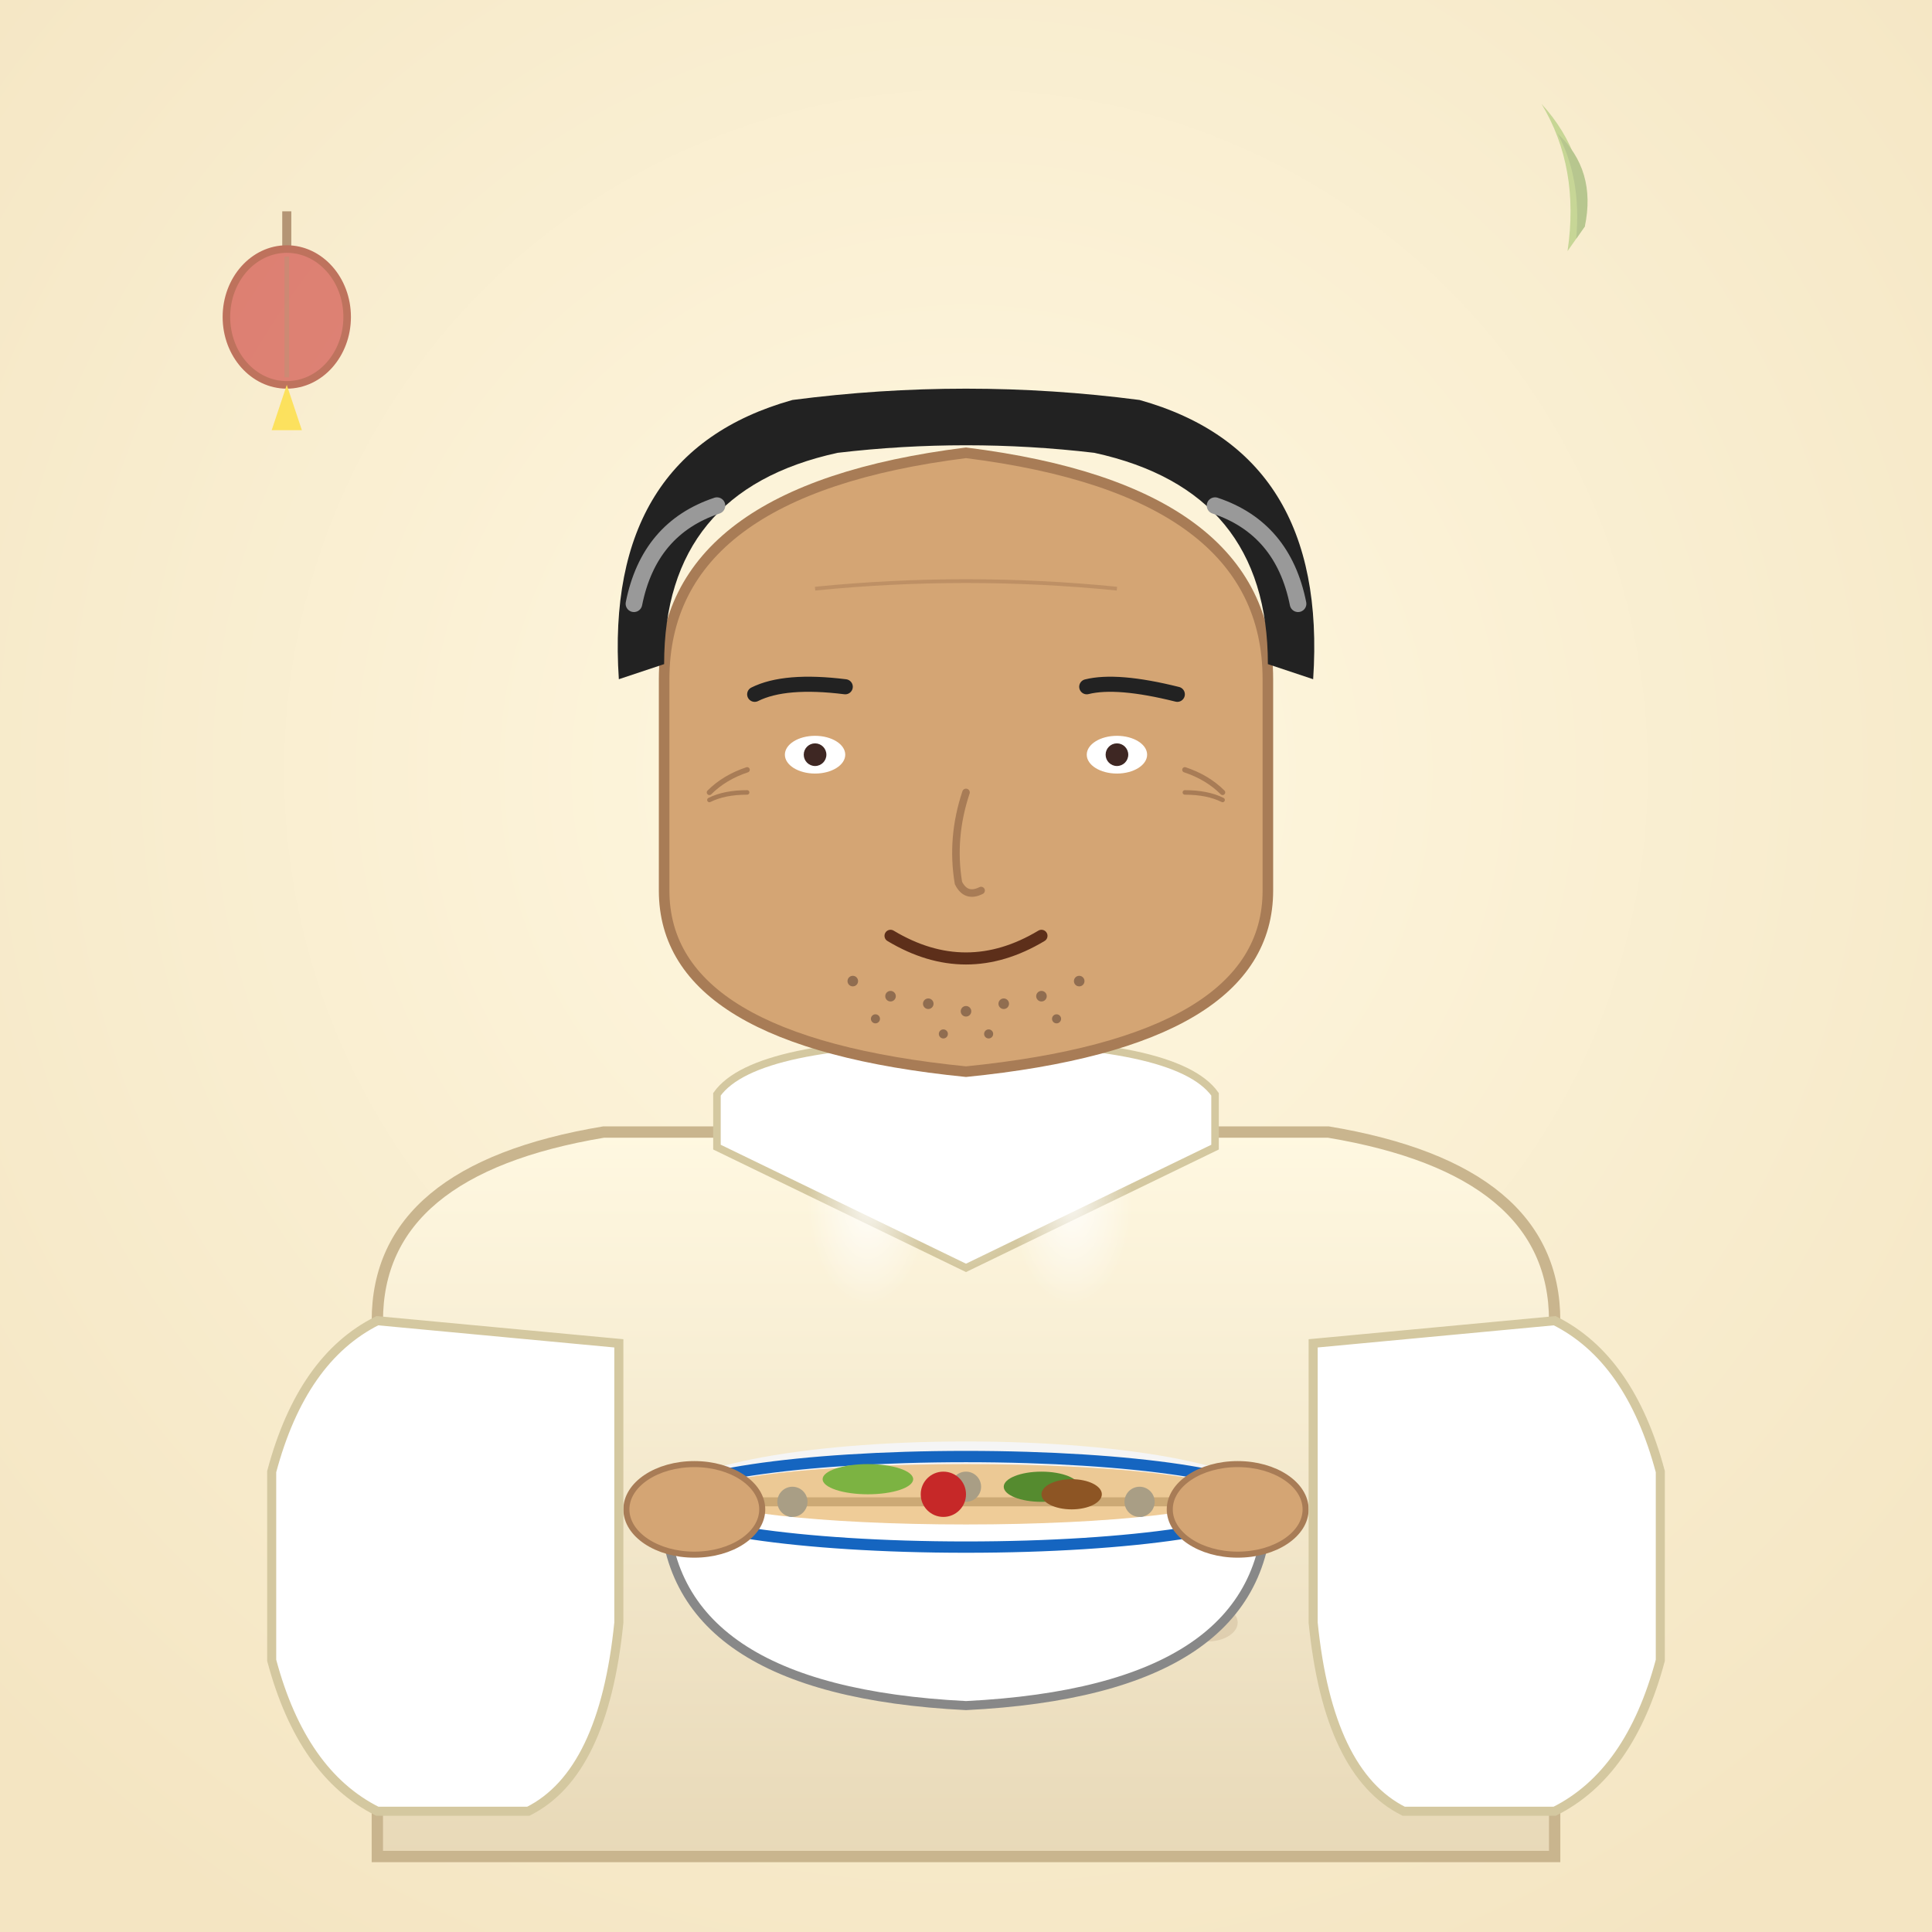
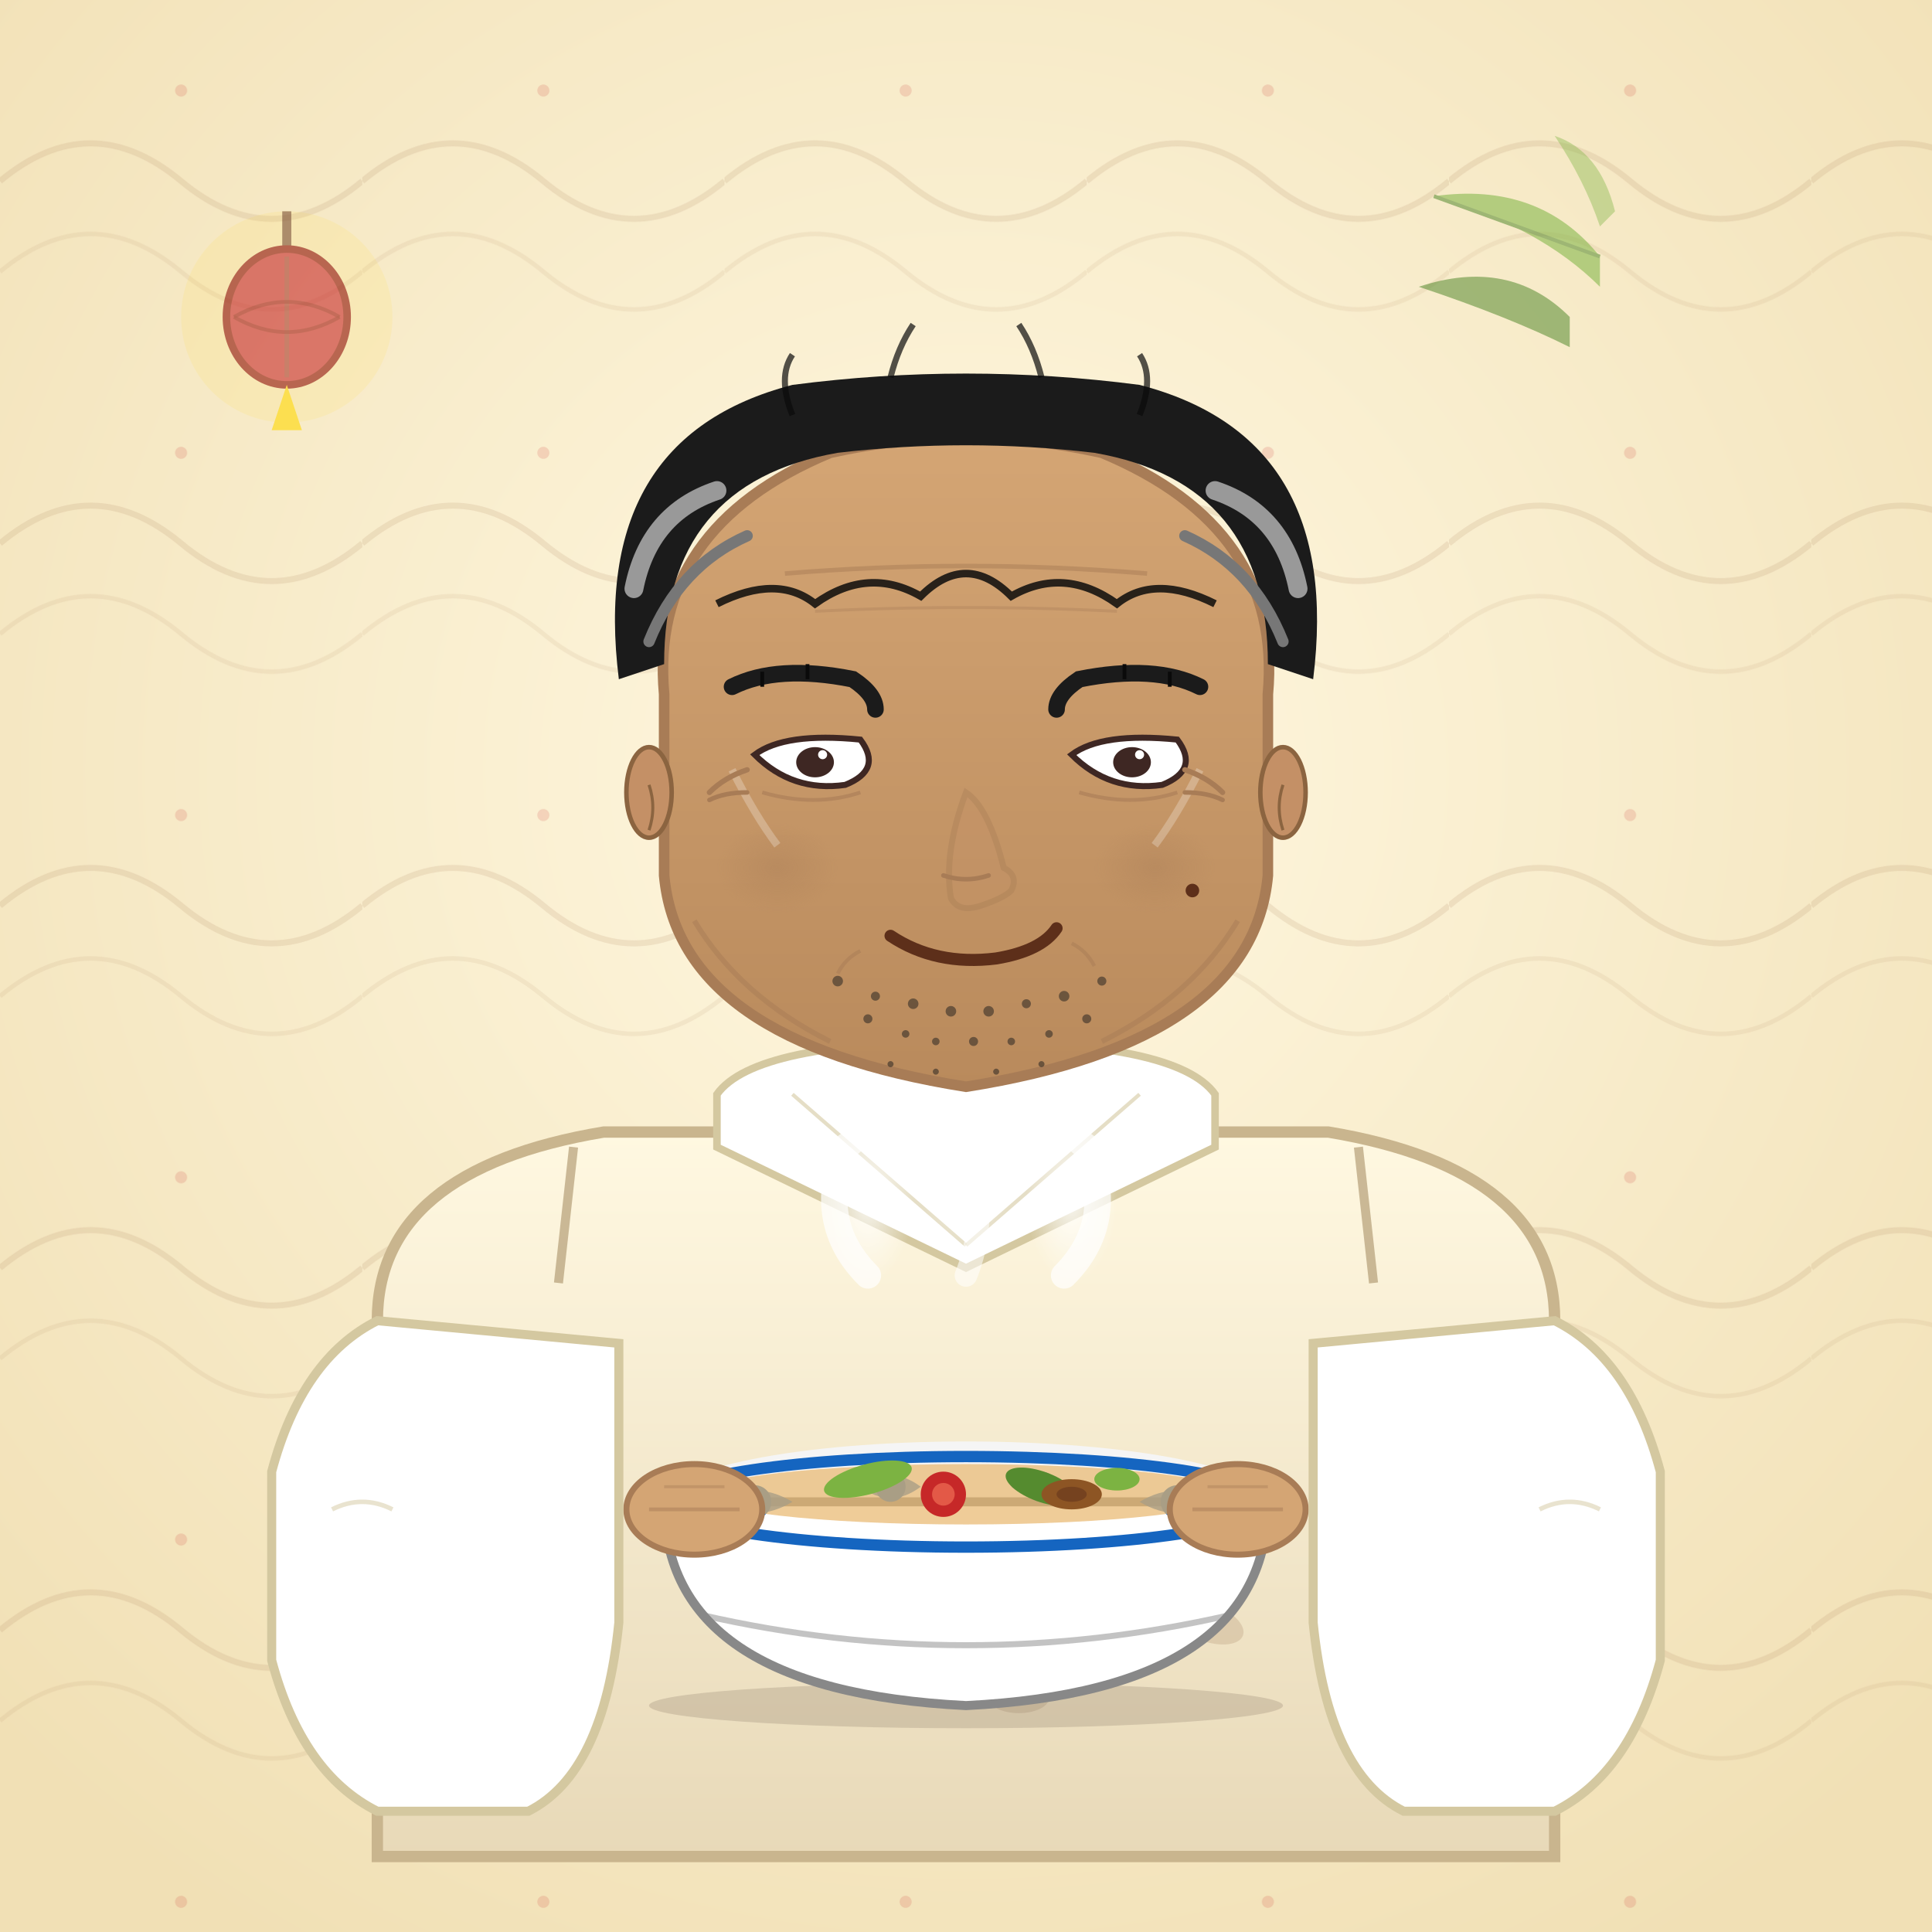
<svg xmlns="http://www.w3.org/2000/svg" viewBox="0 0 256 256" width="256" height="256">
  <defs>
    <radialGradient id="bg-young" cx="50%" cy="40%" r="70%">
      <stop offset="0%" stop-color="#FFF8E1" />
-       <stop offset="100%" stop-color="#F4E5C2" />
+       <stop offset="100%" stop-color="#F1E0B5" />
    </radialGradient>
    <linearGradient id="apron-young" x1="0" x2="0" y1="0" y2="1">
      <stop offset="0%" stop-color="#FFF8E1" />
      <stop offset="100%" stop-color="#E8D9B8" />
    </linearGradient>
    <radialGradient id="steam-young" cx="50%" cy="50%" r="50%">
      <stop offset="0%" stop-color="#FFFFFF" stop-opacity="0.85" />
      <stop offset="100%" stop-color="#FFFFFF" stop-opacity="0" />
    </radialGradient>
+     <radialGradient id="cheek-blush" cx="50%" cy="50%" r="50%">
+       <stop offset="0%" stop-color="#A87C56" stop-opacity="0.35" />
+       <stop offset="100%" stop-color="#A87C56" stop-opacity="0" />
+     </radialGradient>
+     <linearGradient id="skin-shade" x1="0" x2="0" y1="0" y2="1">
+       <stop offset="0%" stop-color="#D4A574" />
+       <stop offset="100%" stop-color="#B98A5C" />
+     </linearGradient>
+     <pattern id="hoa-van" x="0" y="0" width="48" height="48" patternUnits="userSpaceOnUse">
+       <path d="M0 24 Q12 14 24 24 T48 24" fill="none" stroke="#A87C56" stroke-width="0.8" opacity="0.3" />
+       <path d="M0 36 Q12 26 24 36 T48 36" fill="none" stroke="#A87C56" stroke-width="0.6" opacity="0.2" />
+       <circle cx="24" cy="12" r="0.8" fill="#C62828" opacity="0.3" />
+     </pattern>
  </defs>
  <rect width="256" height="256" fill="url(#bg-young)" />
-   <g opacity="0.55" transform="translate(28,28)">
+   <rect width="256" height="256" fill="url(#hoa-van)" opacity="0.5" />
+   <g opacity="0.6" transform="translate(28,28)">
+     <circle cx="10" cy="14" r="14" fill="#FFD700" opacity="0.15" />
    <line x1="10" y1="0" x2="10" y2="6" stroke="#7B4F2E" stroke-width="1.2" />
    <ellipse cx="10" cy="14" rx="8" ry="9" fill="#C62828" stroke="#8E0E00" stroke-width="1" />
    <line x1="10" y1="6" x2="10" y2="22" stroke="#7B4F2E" stroke-width="0.6" opacity="0.4" />
    <path d="M10 23l-2 6h4z" fill="#FFD700" />
+     <path d="M3 14 q7 -4 14 0" stroke="#8E0E00" stroke-width="0.5" fill="none" opacity="0.6" />
+     <path d="M3 14 q7 4 14 0" stroke="#8E0E00" stroke-width="0.5" fill="none" opacity="0.6" />
  </g>
-   <g opacity="0.4" transform="translate(210,30) rotate(35)">
-     <path d="M0 0 q-5 -8 -14 -10 q9 4 14 14z" fill="#7CB342" />
-     <path d="M0 0 q-3 -7 -10 -8 q6 3 10 10z" fill="#558B2F" />
+   <g opacity="0.55" transform="translate(212,28)">
+     <path d="M0 6 q-8 -10 -22 -8 q14 4 22 12z" fill="#7CB342" />
+     <path d="M-4 14 q-8 -8 -20 -4 q12 4 20 8z" fill="#558B2F" />
+     <path d="M2 0 q-2 -8 -8 -10 q4 6 6 12z" fill="#7CB342" opacity="0.7" />
+     <line x1="0" y1="6" x2="-22" y2="-2" stroke="#558B2F" stroke-width="0.5" />
  </g>
  <path d="M50 246 L50 175 Q50 155 80 150 L176 150 Q206 155 206 175 L206 246 Z" fill="url(#apron-young)" stroke="#C9B58E" stroke-width="1.5" />
-   <ellipse cx="100" cy="200" rx="6" ry="3" fill="#7B4F2E" opacity="0.18" />
-   <ellipse cx="160" cy="215" rx="4" ry="2.5" fill="#7B4F2E" opacity="0.14" />
+   <line x1="76" y1="152" x2="74" y2="170" stroke="#A89066" stroke-width="1.2" opacity="0.6" />
+   <line x1="180" y1="152" x2="182" y2="170" stroke="#A89066" stroke-width="1.2" opacity="0.6" />
+   <ellipse cx="100" cy="200" rx="6" ry="3" fill="#7B4F2E" opacity="0.18" transform="rotate(-15 100 200)" />
+   <ellipse cx="160" cy="215" rx="5" ry="2.5" fill="#7B4F2E" opacity="0.16" transform="rotate(20 160 215)" />
+   <ellipse cx="135" cy="225" rx="4" ry="2" fill="#5D2F1A" opacity="0.12" />
  <path d="M95 152 L128 168 L161 152 L161 145 Q156 138 128 138 Q100 138 95 145 Z" fill="#FFFFFF" stroke="#D4C8A0" stroke-width="1" />
+   <path d="M105 145 L128 165" stroke="#D4C8A0" stroke-width="0.5" opacity="0.6" />
+   <path d="M151 145 L128 165" stroke="#D4C8A0" stroke-width="0.5" opacity="0.6" />
  <path d="M115 140 L115 132 Q115 125 128 124 Q141 125 141 132 L141 140 Z" fill="#D4A574" stroke="#A87C56" stroke-width="0.8" />
+   <path d="M125 132 q3 2 6 0" fill="none" stroke="#A87C56" stroke-width="0.6" opacity="0.5" />
  <g transform="translate(0,4)">
-     <ellipse cx="115" cy="155" rx="8" ry="14" fill="url(#steam-young)" />
-     <ellipse cx="128" cy="148" rx="9" ry="16" fill="url(#steam-young)" />
-     <ellipse cx="142" cy="155" rx="8" ry="14" fill="url(#steam-young)" />
+     <path d="M115 165 Q108 158 112 148 Q120 142 116 132 Q110 130 115 122" stroke="#FFFFFF" stroke-width="3.5" fill="none" stroke-linecap="round" opacity="0.7" />
+     <path d="M128 165 Q132 155 126 145 Q134 138 130 128 Q124 122 130 116" stroke="#FFFFFF" stroke-width="3" fill="none" stroke-linecap="round" opacity="0.55" />
+     <path d="M141 165 Q148 158 144 148 Q136 142 140 132 Q146 130 141 122" stroke="#FFFFFF" stroke-width="3.5" fill="none" stroke-linecap="round" opacity="0.7" />
+     <ellipse cx="115" cy="155" rx="6" ry="11" fill="url(#steam-young)" />
+     <ellipse cx="128" cy="148" rx="7" ry="13" fill="url(#steam-young)" />
+     <ellipse cx="142" cy="155" rx="6" ry="11" fill="url(#steam-young)" />
+     <ellipse cx="128" cy="222" rx="42" ry="3" fill="#3E2723" opacity="0.15" />
    <ellipse cx="128" cy="195" rx="40" ry="8" fill="#F5F5F5" />
    <path d="M88 195 Q88 220 128 222 Q168 220 168 195 Z" fill="#FFFFFF" stroke="#888" stroke-width="1.2" />
+     <path d="M93 210 Q128 218 163 210" fill="none" stroke="#888" stroke-width="0.8" opacity="0.5" />
    <ellipse cx="128" cy="195" rx="40" ry="6" fill="none" stroke="#1565C0" stroke-width="1.5" />
-     <circle cx="105" cy="195" r="2" fill="#1565C0" />
-     <circle cx="128" cy="193" r="2" fill="#1565C0" />
-     <circle cx="151" cy="195" r="2" fill="#1565C0" />
+     <g fill="#1565C0">
+       <circle cx="100" cy="195" r="2.2" />
+       <path d="M95 195 q5 -3 10 0 q-5 3 -10 0" opacity="0.8" />
+       <circle cx="118" cy="193" r="2" />
+       <path d="M114 193 q4 -3 8 0 q-4 3 -8 0" opacity="0.8" />
+       <circle cx="138" cy="193" r="2" />
+       <path d="M134 193 q4 -3 8 0 q-4 3 -8 0" opacity="0.8" />
+       <circle cx="156" cy="195" r="2.2" />
+       <path d="M151 195 q5 -3 10 0 q-5 3 -10 0" opacity="0.8" />
+     </g>
    <ellipse cx="128" cy="194" rx="35" ry="4" fill="#E8B66C" opacity="0.7" />
-     <ellipse cx="115" cy="192" rx="6" ry="2" fill="#7CB342" />
-     <ellipse cx="138" cy="193" rx="5" ry="2" fill="#558B2F" />
+     <ellipse cx="115" cy="192" rx="6" ry="2" fill="#7CB342" transform="rotate(-15 115 192)" />
+     <ellipse cx="138" cy="193" rx="5" ry="2" fill="#558B2F" transform="rotate(20 138 193)" />
+     <ellipse cx="148" cy="192" rx="3" ry="1.5" fill="#7CB342" />
    <circle cx="125" cy="194" r="3" fill="#C62828" />
+     <circle cx="125" cy="194" r="1.5" fill="#FF8A65" opacity="0.5" />
    <ellipse cx="142" cy="194" rx="4" ry="2" fill="#8D5524" />
+     <ellipse cx="142" cy="194" rx="2" ry="1" fill="#5D2F1A" opacity="0.5" />
  </g>
-   <ellipse cx="92" cy="200" rx="9" ry="6" fill="#D4A574" stroke="#A87C56" stroke-width="0.8" />
-   <ellipse cx="164" cy="200" rx="9" ry="6" fill="#D4A574" stroke="#A87C56" stroke-width="0.8" />
+   <g>
+     <ellipse cx="92" cy="200" rx="9" ry="6" fill="#D4A574" stroke="#A87C56" stroke-width="0.8" />
+     <line x1="86" y1="200" x2="98" y2="200" stroke="#A87C56" stroke-width="0.5" opacity="0.5" />
+     <line x1="88" y1="197" x2="96" y2="197" stroke="#A87C56" stroke-width="0.4" opacity="0.4" />
+     <ellipse cx="164" cy="200" rx="9" ry="6" fill="#D4A574" stroke="#A87C56" stroke-width="0.8" />
+     <line x1="158" y1="200" x2="170" y2="200" stroke="#A87C56" stroke-width="0.5" opacity="0.5" />
+     <line x1="160" y1="197" x2="168" y2="197" stroke="#A87C56" stroke-width="0.4" opacity="0.4" />
+   </g>
  <path d="M50 175 Q40 180 36 195 L36 220 Q40 235 50 240 L70 240 Q80 235 82 215 L82 178 Z" fill="#FFFFFF" stroke="#D4C8A0" stroke-width="1.2" />
  <path d="M206 175 Q216 180 220 195 L220 220 Q216 235 206 240 L186 240 Q176 235 174 215 L174 178 Z" fill="#FFFFFF" stroke="#D4C8A0" stroke-width="1.2" />
-   <path d="M88 90 Q88 65 128 60 Q168 65 168 90 L168 118 Q168 138 128 142 Q88 138 88 118 Z" fill="#D4A574" stroke="#A87C56" stroke-width="1.4" />
-   <path d="M82 90 Q80 60 105 53 Q128 50 151 53 Q176 60 174 90 L168 88 Q168 65 145 60 Q128 58 111 60 Q88 65 88 88 Z" fill="#222" />
-   <path d="M84 80 Q86 70 95 67" fill="none" stroke="#999" stroke-width="2.2" stroke-linecap="round" />
-   <path d="M172 80 Q170 70 161 67" fill="none" stroke="#999" stroke-width="2.2" stroke-linecap="round" />
+   <path d="M44 200 q4 -2 8 0" stroke="#D4C8A0" stroke-width="0.6" fill="none" opacity="0.5" />
+   <path d="M212 200 q-4 -2 -8 0" stroke="#D4C8A0" stroke-width="0.6" fill="none" opacity="0.5" />
+   <path d="M88 92 Q86 70 110 60 Q128 56 146 60 Q170 70 168 92 L168 116 Q166 138 128 144 Q90 138 88 116 Z" fill="url(#skin-shade)" stroke="#A87C56" stroke-width="1.4" />
+   <ellipse cx="103" cy="115" rx="8" ry="6" fill="url(#cheek-blush)" />
+   <ellipse cx="153" cy="115" rx="8" ry="6" fill="url(#cheek-blush)" />
+   <path d="M97 102 Q100 108 103 112" stroke="#FFFFFF" stroke-width="1" fill="none" opacity="0.25" />
+   <path d="M159 102 Q156 108 153 112" stroke="#FFFFFF" stroke-width="1" fill="none" opacity="0.25" />
+   <path d="M92 122 Q98 132 110 138" stroke="#A87C56" stroke-width="0.7" fill="none" opacity="0.5" />
+   <path d="M164 122 Q158 132 146 138" stroke="#A87C56" stroke-width="0.7" fill="none" opacity="0.5" />
+   <path d="M82 90 Q78 58 105 51 Q128 48 151 51 Q178 58 174 90 L168 88 Q168 64 145 60 Q128 58 111 60 Q88 64 88 88 Z" fill="#1B1B1B" />
+   <path d="M105 55 q-2 -5 0 -8" stroke="#0a0a0a" stroke-width="0.8" fill="none" opacity="0.7" />
+   <path d="M118 50 q1 -4 3 -7" stroke="#0a0a0a" stroke-width="0.8" fill="none" opacity="0.7" />
+   <path d="M138 50 q-1 -4 -3 -7" stroke="#0a0a0a" stroke-width="0.8" fill="none" opacity="0.7" />
+   <path d="M151 55 q2 -5 0 -8" stroke="#0a0a0a" stroke-width="0.8" fill="none" opacity="0.7" />
+   <path d="M95 80 Q103 76 108 80 Q115 75 122 79 Q128 73 134 79 Q141 75 148 80 Q153 76 161 80" stroke="#0a0a0a" stroke-width="1" fill="none" opacity="0.85" />
+   <path d="M84 78 Q86 68 95 65" fill="none" stroke="#999" stroke-width="2.5" stroke-linecap="round" />
+   <path d="M86 85 Q90 75 99 71" fill="none" stroke="#777" stroke-width="1.5" stroke-linecap="round" />
+   <path d="M172 78 Q170 68 161 65" fill="none" stroke="#999" stroke-width="2.5" stroke-linecap="round" />
+   <path d="M170 85 Q166 75 157 71" fill="none" stroke="#777" stroke-width="1.5" stroke-linecap="round" />
+   <ellipse cx="86" cy="105" rx="3" ry="6" fill="#C49066" stroke="#8B6440" stroke-width="0.6" />
+   <ellipse cx="170" cy="105" rx="3" ry="6" fill="#C49066" stroke="#8B6440" stroke-width="0.6" />
+   <path d="M86 104 q1 3 0 6" stroke="#8B6440" stroke-width="0.4" fill="none" />
+   <path d="M170 104 q-1 3 0 6" stroke="#8B6440" stroke-width="0.4" fill="none" />
  <g>
-     <ellipse cx="108" cy="100" rx="4" ry="2.5" fill="#FFFFFF" />
-     <circle cx="108" cy="100" r="1.5" fill="#3E2723" />
-     <ellipse cx="148" cy="100" rx="4" ry="2.5" fill="#FFFFFF" />
-     <circle cx="148" cy="100" r="1.5" fill="#3E2723" />
+     <path d="M100 100 q4 -3 14 -2 q3 4 -2 6 q-7 1 -12 -4z" fill="#FFFFFF" stroke="#3E2723" stroke-width="0.8" />
+     <ellipse cx="108" cy="101" rx="2.5" ry="2" fill="#3E2723" />
+     <circle cx="109" cy="100" r="0.6" fill="#FFFFFF" />
+     <path d="M142 100 q4 -3 14 -2 q3 4 -2 6 q-7 1 -12 -4z" fill="#FFFFFF" stroke="#3E2723" stroke-width="0.8" />
+     <ellipse cx="150" cy="101" rx="2.5" ry="2" fill="#3E2723" />
+     <circle cx="151" cy="100" r="0.6" fill="#FFFFFF" />
    <path d="M99 102 q-3 1 -5 3" stroke="#A87C56" stroke-width="0.7" fill="none" stroke-linecap="round" />
    <path d="M99 105 q-3 0 -5 1" stroke="#A87C56" stroke-width="0.6" fill="none" stroke-linecap="round" />
    <path d="M157 102 q3 1 5 3" stroke="#A87C56" stroke-width="0.7" fill="none" stroke-linecap="round" />
    <path d="M157 105 q3 0 5 1" stroke="#A87C56" stroke-width="0.6" fill="none" stroke-linecap="round" />
+     <path d="M101 105 q7 2 13 0" stroke="#A87C56" stroke-width="0.5" fill="none" opacity="0.6" />
+     <path d="M143 105 q7 2 13 0" stroke="#A87C56" stroke-width="0.5" fill="none" opacity="0.6" />
  </g>
-   <path d="M100 92 q4 -2 12 -1" stroke="#222" stroke-width="2" stroke-linecap="round" fill="none" />
-   <path d="M144 91 q4 -1 12 1" stroke="#222" stroke-width="2" stroke-linecap="round" fill="none" />
-   <path d="M128 105 q-2 6 -1 12 q1 2 3 1" fill="none" stroke="#A87C56" stroke-width="1" stroke-linecap="round" />
-   <path d="M118 124 Q128 130 138 124" stroke="#5D2F1A" stroke-width="1.6" fill="none" stroke-linecap="round" />
-   <g fill="#3E2723" opacity="0.45">
-     <circle cx="113" cy="130" r="0.7" />
-     <circle cx="118" cy="132" r="0.7" />
-     <circle cx="123" cy="133" r="0.7" />
-     <circle cx="128" cy="134" r="0.7" />
-     <circle cx="133" cy="133" r="0.7" />
-     <circle cx="138" cy="132" r="0.7" />
-     <circle cx="143" cy="130" r="0.7" />
-     <circle cx="116" cy="135" r="0.6" />
-     <circle cx="125" cy="137" r="0.6" />
-     <circle cx="131" cy="137" r="0.6" />
-     <circle cx="140" cy="135" r="0.6" />
+   <path d="M97 91 Q103 88 113 90 Q116 92 116 94" stroke="#1B1B1B" stroke-width="2.2" stroke-linecap="round" fill="none" />
+   <path d="M140 94 Q140 92 143 90 Q153 88 159 91" stroke="#1B1B1B" stroke-width="2.2" stroke-linecap="round" fill="none" />
+   <path d="M101 89 v2" stroke="#0a0a0a" stroke-width="0.5" />
+   <path d="M107 88 v2" stroke="#0a0a0a" stroke-width="0.5" />
+   <path d="M155 89 v2" stroke="#0a0a0a" stroke-width="0.5" />
+   <path d="M149 88 v2" stroke="#0a0a0a" stroke-width="0.5" />
+   <path d="M128 105 q-3 8 -2 14 q1 2 4 1 q3 -1 4 -2 q1 -2 -1 -3 q-2 -8 -5 -10z" fill="#C49066" stroke="#A87C56" stroke-width="0.8" opacity="0.4" />
+   <path d="M125 116 q3 1 6 0" stroke="#A87C56" stroke-width="0.6" fill="none" stroke-linecap="round" />
+   <path d="M118 124 Q124 128 132 127 Q138 126 140 123" stroke="#5D2F1A" stroke-width="1.6" fill="none" stroke-linecap="round" />
+   <path d="M114 126 q-2 1 -3 3" stroke="#A87C56" stroke-width="0.5" fill="none" opacity="0.5" />
+   <path d="M142 125 q2 1 3 3" stroke="#A87C56" stroke-width="0.5" fill="none" opacity="0.5" />
+   <g fill="#1B1B1B" opacity="0.5">
+     <circle cx="111" cy="130" r="0.7" />
+     <circle cx="116" cy="132" r="0.6" />
+     <circle cx="121" cy="133" r="0.7" />
+     <circle cx="126" cy="134" r="0.7" />
+     <circle cx="131" cy="134" r="0.7" />
+     <circle cx="136" cy="133" r="0.6" />
+     <circle cx="141" cy="132" r="0.7" />
+     <circle cx="146" cy="130" r="0.6" />
+     <circle cx="115" cy="135" r="0.6" />
+     <circle cx="120" cy="137" r="0.5" />
+     <circle cx="124" cy="138" r="0.5" />
+     <circle cx="129" cy="138" r="0.6" />
+     <circle cx="134" cy="138" r="0.5" />
+     <circle cx="139" cy="137" r="0.5" />
+     <circle cx="144" cy="135" r="0.6" />
+     <circle cx="118" cy="141" r="0.4" />
+     <circle cx="124" cy="142" r="0.4" />
+     <circle cx="132" cy="142" r="0.4" />
+     <circle cx="138" cy="141" r="0.4" />
  </g>
-   <path d="M108 78 q20 -2 40 0" stroke="#A87C56" stroke-width="0.5" fill="none" opacity="0.5" />
+   <path d="M104 76 q24 -2 48 0" stroke="#A87C56" stroke-width="0.6" fill="none" opacity="0.5" />
+   <path d="M108 81 q20 -1 40 0" stroke="#A87C56" stroke-width="0.4" fill="none" opacity="0.35" />
+   <circle cx="158" cy="118" r="0.9" fill="#5D2F1A" />
</svg>
